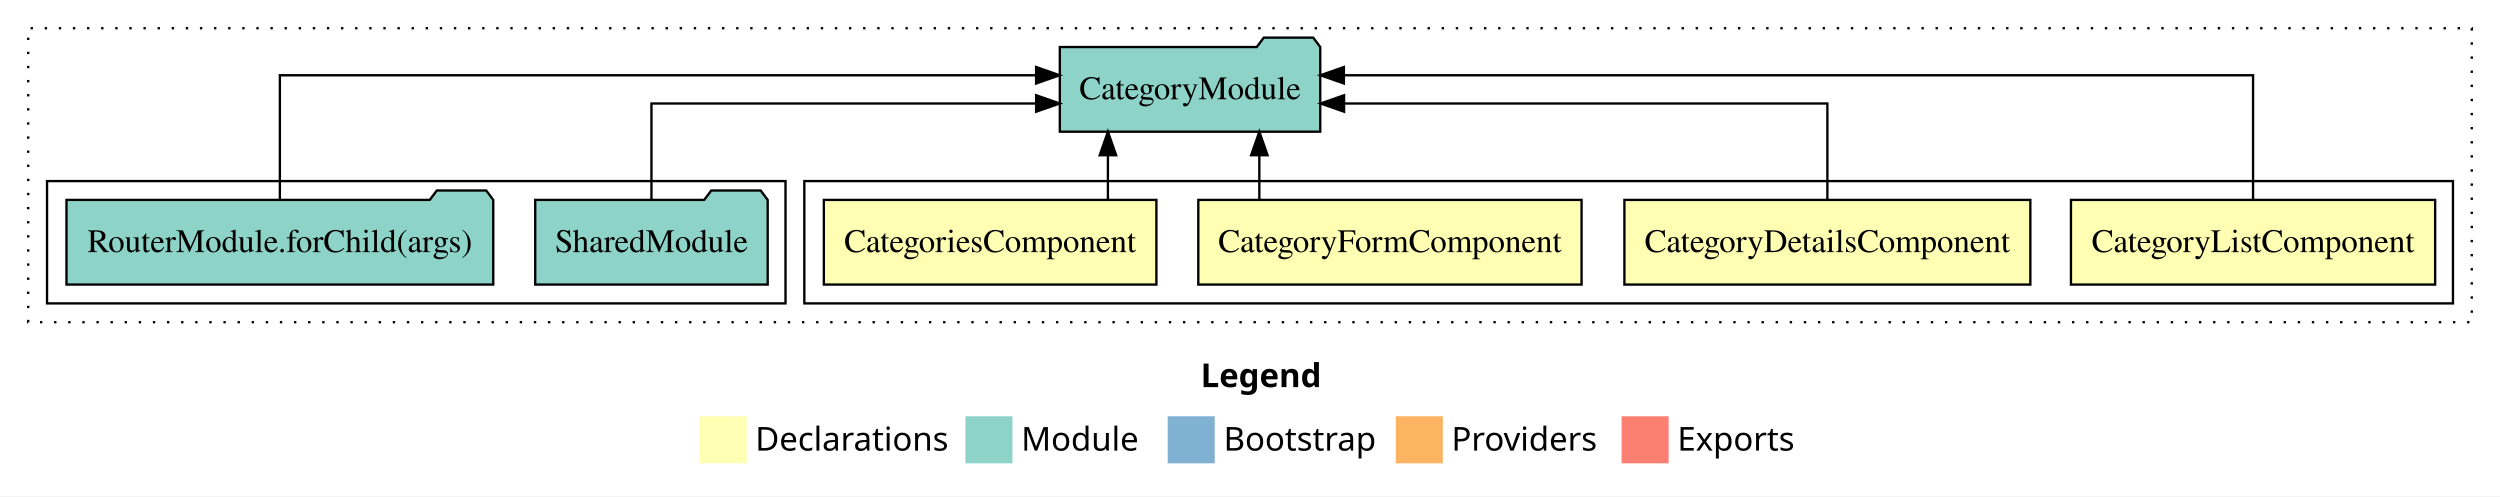
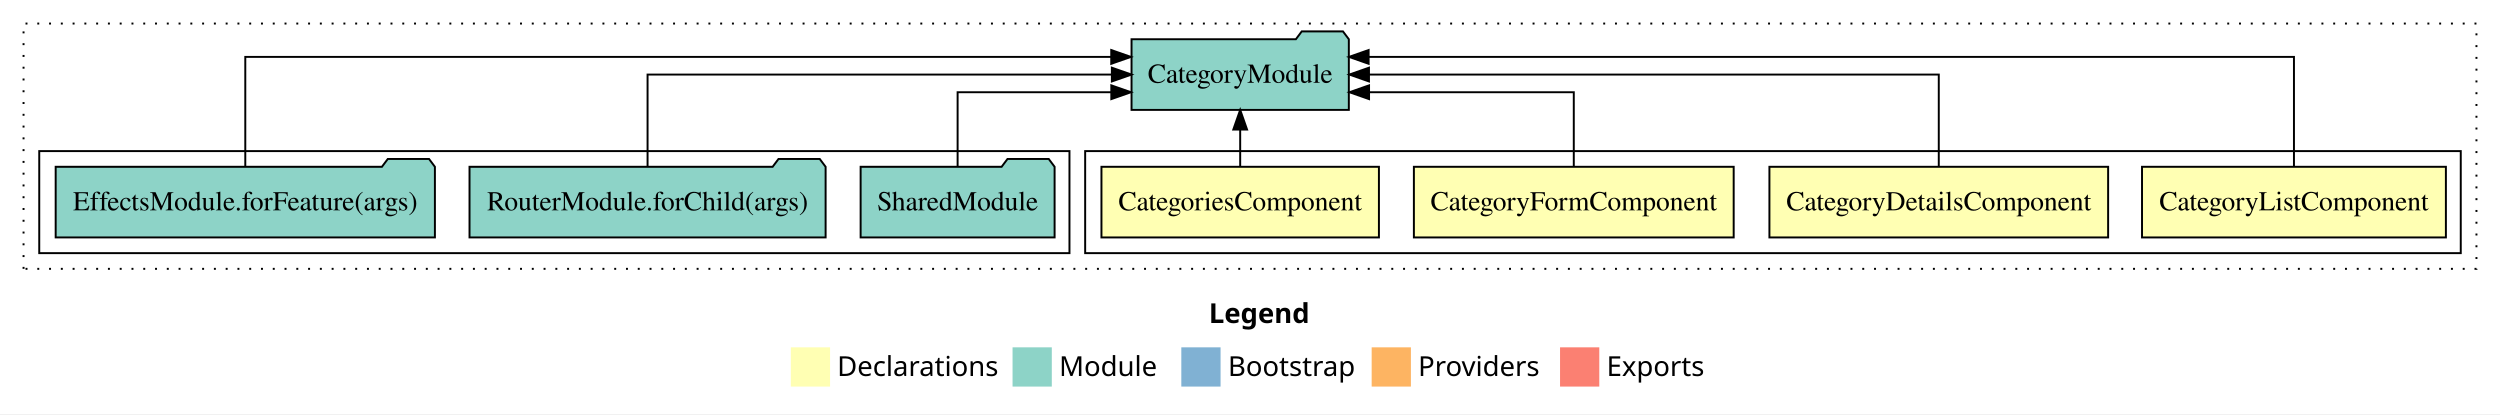
- <svg xmlns="http://www.w3.org/2000/svg" width="1063pt" height="211pt" viewBox="0.00 0.00 1063.00 211.00">
+ <svg xmlns="http://www.w3.org/2000/svg" width="1274pt" height="211pt" viewBox="0.00 0.00 1274.00 211.00">
  <g id="graph0" class="graph" transform="scale(1 1) rotate(0) translate(4 207)">
-     <polygon fill="#ffffff" stroke="transparent" points="-4,4 -4,-207 1059,-207 1059,4 -4,4" />
-     <text text-anchor="start" x="506.509" y="-42.4" font-family="sans-serif" font-weight="bold" font-size="14.00" fill="#000000">Legend</text>
-     <polygon fill="#ffffb3" stroke="transparent" points="293.5,-10 293.5,-30 313.5,-30 313.5,-10 293.5,-10" />
-     <text text-anchor="start" x="317.129" y="-15.4" font-family="sans-serif" font-size="14.00" fill="#000000">  Declarations</text>
-     <polygon fill="#8dd3c7" stroke="transparent" points="406.5,-10 406.5,-30 426.5,-30 426.5,-10 406.5,-10" />
-     <text text-anchor="start" x="430.225" y="-15.4" font-family="sans-serif" font-size="14.00" fill="#000000">  Module</text>
-     <polygon fill="#80b1d3" stroke="transparent" points="492.5,-10 492.5,-30 512.5,-30 512.5,-10 492.5,-10" />
-     <text text-anchor="start" x="516.281" y="-15.4" font-family="sans-serif" font-size="14.00" fill="#000000">  Bootstrap</text>
-     <polygon fill="#fdb462" stroke="transparent" points="589.5,-10 589.5,-30 609.5,-30 609.5,-10 589.5,-10" />
-     <text text-anchor="start" x="613.173" y="-15.4" font-family="sans-serif" font-size="14.00" fill="#000000">  Providers</text>
-     <polygon fill="#fb8072" stroke="transparent" points="685.5,-10 685.5,-30 705.5,-30 705.5,-10 685.5,-10" />
-     <text text-anchor="start" x="709.226" y="-15.4" font-family="sans-serif" font-size="14.00" fill="#000000">  Exports</text>
+     <polygon fill="#ffffff" stroke="transparent" points="-4,4 -4,-207 1270,-207 1270,4 -4,4" />
+     <text text-anchor="start" x="612.009" y="-42.4" font-family="sans-serif" font-weight="bold" font-size="14.00" fill="#000000">Legend</text>
+     <polygon fill="#ffffb3" stroke="transparent" points="399,-10 399,-30 419,-30 419,-10 399,-10" />
+     <text text-anchor="start" x="422.629" y="-15.4" font-family="sans-serif" font-size="14.00" fill="#000000">  Declarations</text>
+     <polygon fill="#8dd3c7" stroke="transparent" points="512,-10 512,-30 532,-30 532,-10 512,-10" />
+     <text text-anchor="start" x="535.725" y="-15.4" font-family="sans-serif" font-size="14.00" fill="#000000">  Module</text>
+     <polygon fill="#80b1d3" stroke="transparent" points="598,-10 598,-30 618,-30 618,-10 598,-10" />
+     <text text-anchor="start" x="621.781" y="-15.4" font-family="sans-serif" font-size="14.00" fill="#000000">  Bootstrap</text>
+     <polygon fill="#fdb462" stroke="transparent" points="695,-10 695,-30 715,-30 715,-10 695,-10" />
+     <text text-anchor="start" x="718.673" y="-15.4" font-family="sans-serif" font-size="14.00" fill="#000000">  Providers</text>
+     <polygon fill="#fb8072" stroke="transparent" points="791,-10 791,-30 811,-30 811,-10 791,-10" />
+     <text text-anchor="start" x="814.726" y="-15.4" font-family="sans-serif" font-size="14.00" fill="#000000">  Exports</text>
    <g id="clust1" class="cluster">
-       <polygon fill="none" stroke="#000000" stroke-dasharray="1,5" points="8,-70 8,-195 1047,-195 1047,-70 8,-70" />
+       <polygon fill="none" stroke="#000000" stroke-dasharray="1,5" points="8,-70 8,-195 1258,-195 1258,-70 8,-70" />
    </g>
    <g id="clust2" class="cluster">
-       <polygon fill="none" stroke="#000000" points="338,-78 338,-130 1039,-130 1039,-78 338,-78" />
+       <polygon fill="none" stroke="#000000" points="549,-78 549,-130 1250,-130 1250,-78 549,-78" />
    </g>
    <g id="clust7" class="cluster">
-       <polygon fill="none" stroke="#000000" points="16,-78 16,-130 330,-130 330,-78 16,-78" />
+       <polygon fill="none" stroke="#000000" points="16,-78 16,-130 541,-130 541,-78 16,-78" />
    </g>
    <g id="node1" class="node">
-       <polygon fill="#ffffb3" stroke="#000000" points="1031.428,-122 876.572,-122 876.572,-86 1031.428,-86 1031.428,-122" />
-       <text text-anchor="middle" x="954" y="-99.8" font-family="Times,serif" font-size="14.00" fill="#000000">CategoryListComponent</text>
+       <polygon fill="#ffffb3" stroke="#000000" points="1242.428,-122 1087.572,-122 1087.572,-86 1242.428,-86 1242.428,-122" />
+       <text text-anchor="middle" x="1165" y="-99.8" font-family="Times,serif" font-size="14.00" fill="#000000">CategoryListComponent</text>
    </g>
    <g id="node5" class="node">
-       <polygon fill="#8dd3c7" stroke="#000000" points="557.367,-187 554.367,-191 533.367,-191 530.367,-187 446.633,-187 446.633,-151 557.367,-151 557.367,-187" />
-       <text text-anchor="middle" x="502" y="-164.8" font-family="Times,serif" font-size="14.00" fill="#000000">CategoryModule</text>
+       <polygon fill="#8dd3c7" stroke="#000000" points="683.367,-187 680.367,-191 659.367,-191 656.367,-187 572.633,-187 572.633,-151 683.367,-151 683.367,-187" />
+       <text text-anchor="middle" x="628" y="-164.8" font-family="Times,serif" font-size="14.00" fill="#000000">CategoryModule</text>
    </g>
    <g id="edge1" class="edge">
-       <path fill="none" stroke="#000000" d="M954,-122.284C954,-143.321 954,-175 954,-175 954,-175 567.424,-175 567.424,-175" />
-       <polygon fill="#000000" stroke="#000000" points="567.424,-171.5 557.424,-175 567.424,-178.5 567.424,-171.5" />
+       <path fill="none" stroke="#000000" d="M1165,-122.292C1165,-144.206 1165,-178 1165,-178 1165,-178 693.446,-178 693.446,-178" />
+       <polygon fill="#000000" stroke="#000000" points="693.446,-174.5 683.446,-178 693.446,-181.5 693.446,-174.5" />
    </g>
    <g id="node2" class="node">
-       <polygon fill="#ffffb3" stroke="#000000" points="859.302,-122 686.698,-122 686.698,-86 859.302,-86 859.302,-122" />
-       <text text-anchor="middle" x="773" y="-99.8" font-family="Times,serif" font-size="14.00" fill="#000000">CategoryDetailsComponent</text>
+       <polygon fill="#ffffb3" stroke="#000000" points="1070.302,-122 897.698,-122 897.698,-86 1070.302,-86 1070.302,-122" />
+       <text text-anchor="middle" x="984" y="-99.8" font-family="Times,serif" font-size="14.00" fill="#000000">CategoryDetailsComponent</text>
    </g>
    <g id="edge2" class="edge">
-       <path fill="none" stroke="#000000" d="M773,-122.022C773,-139.373 773,-163 773,-163 773,-163 567.495,-163 567.495,-163" />
-       <polygon fill="#000000" stroke="#000000" points="567.495,-159.5 557.495,-163 567.495,-166.5 567.495,-159.5" />
+       <path fill="none" stroke="#000000" d="M984,-122.106C984,-141.339 984,-169 984,-169 984,-169 693.625,-169 693.625,-169" />
+       <polygon fill="#000000" stroke="#000000" points="693.625,-165.5 683.625,-169 693.625,-172.5 693.625,-165.5" />
    </g>
    <g id="node3" class="node">
-       <polygon fill="#ffffb3" stroke="#000000" points="668.483,-122 505.517,-122 505.517,-86 668.483,-86 668.483,-122" />
-       <text text-anchor="middle" x="587" y="-99.8" font-family="Times,serif" font-size="14.00" fill="#000000">CategoryFormComponent</text>
+       <polygon fill="#ffffb3" stroke="#000000" points="879.483,-122 716.517,-122 716.517,-86 879.483,-86 879.483,-122" />
+       <text text-anchor="middle" x="798" y="-99.8" font-family="Times,serif" font-size="14.00" fill="#000000">CategoryFormComponent</text>
    </g>
    <g id="edge3" class="edge">
-       <path fill="none" stroke="#000000" d="M531.471,-122.106C531.471,-122.106 531.471,-140.991 531.471,-140.991" />
-       <polygon fill="#000000" stroke="#000000" points="527.971,-140.991 531.471,-150.991 534.971,-140.991 527.971,-140.991" />
+       <path fill="none" stroke="#000000" d="M798,-122.027C798,-138.398 798,-160 798,-160 798,-160 693.664,-160 693.664,-160" />
+       <polygon fill="#000000" stroke="#000000" points="693.664,-156.5 683.664,-160 693.664,-163.5 693.664,-156.5" />
    </g>
    <g id="node4" class="node">
-       <polygon fill="#ffffb3" stroke="#000000" points="487.699,-122 346.301,-122 346.301,-86 487.699,-86 487.699,-122" />
-       <text text-anchor="middle" x="417" y="-99.8" font-family="Times,serif" font-size="14.00" fill="#000000">CategoriesComponent</text>
+       <polygon fill="#ffffb3" stroke="#000000" points="698.699,-122 557.301,-122 557.301,-86 698.699,-86 698.699,-122" />
+       <text text-anchor="middle" x="628" y="-99.8" font-family="Times,serif" font-size="14.00" fill="#000000">CategoriesComponent</text>
    </g>
    <g id="edge4" class="edge">
-       <path fill="none" stroke="#000000" d="M467.083,-122.106C467.083,-122.106 467.083,-140.991 467.083,-140.991" />
-       <polygon fill="#000000" stroke="#000000" points="463.583,-140.991 467.083,-150.991 470.583,-140.991 463.583,-140.991" />
+       <path fill="none" stroke="#000000" d="M628,-122.106C628,-122.106 628,-140.991 628,-140.991" />
+       <polygon fill="#000000" stroke="#000000" points="624.5,-140.991 628,-150.991 631.5,-140.991 624.5,-140.991" />
    </g>
    <g id="node6" class="node">
-       <polygon fill="#8dd3c7" stroke="#000000" points="322.423,-122 319.423,-126 298.423,-126 295.423,-122 223.577,-122 223.577,-86 322.423,-86 322.423,-122" />
-       <text text-anchor="middle" x="273" y="-99.8" font-family="Times,serif" font-size="14.00" fill="#000000">SharedModule</text>
+       <polygon fill="#8dd3c7" stroke="#000000" points="533.423,-122 530.423,-126 509.423,-126 506.423,-122 434.577,-122 434.577,-86 533.423,-86 533.423,-122" />
+       <text text-anchor="middle" x="484" y="-99.8" font-family="Times,serif" font-size="14.00" fill="#000000">SharedModule</text>
    </g>
    <g id="edge5" class="edge">
-       <path fill="none" stroke="#000000" d="M273,-122.022C273,-139.373 273,-163 273,-163 273,-163 436.565,-163 436.565,-163" />
-       <polygon fill="#000000" stroke="#000000" points="436.565,-166.5 446.565,-163 436.565,-159.5 436.565,-166.5" />
+       <path fill="none" stroke="#000000" d="M484,-122.027C484,-138.398 484,-160 484,-160 484,-160 562.326,-160 562.326,-160" />
+       <polygon fill="#000000" stroke="#000000" points="562.326,-163.5 572.326,-160 562.326,-156.5 562.326,-163.5" />
    </g>
    <g id="node7" class="node">
-       <polygon fill="#8dd3c7" stroke="#000000" points="205.732,-122 202.732,-126 181.732,-126 178.732,-122 24.268,-122 24.268,-86 205.732,-86 205.732,-122" />
-       <text text-anchor="middle" x="115" y="-99.8" font-family="Times,serif" font-size="14.00" fill="#000000">RouterModule.forChild(args)</text>
+       <polygon fill="#8dd3c7" stroke="#000000" points="416.732,-122 413.732,-126 392.732,-126 389.732,-122 235.268,-122 235.268,-86 416.732,-86 416.732,-122" />
+       <text text-anchor="middle" x="326" y="-99.8" font-family="Times,serif" font-size="14.00" fill="#000000">RouterModule.forChild(args)</text>
    </g>
    <g id="edge6" class="edge">
-       <path fill="none" stroke="#000000" d="M115,-122.284C115,-143.321 115,-175 115,-175 115,-175 436.552,-175 436.552,-175" />
-       <polygon fill="#000000" stroke="#000000" points="436.552,-178.5 446.552,-175 436.552,-171.5 436.552,-178.5" />
+       <path fill="none" stroke="#000000" d="M326,-122.106C326,-141.339 326,-169 326,-169 326,-169 562.609,-169 562.609,-169" />
+       <polygon fill="#000000" stroke="#000000" points="562.609,-172.5 572.609,-169 562.609,-165.5 562.609,-172.5" />
+     </g>
+     <g id="node8" class="node">
+       <polygon fill="#8dd3c7" stroke="#000000" points="217.628,-122 214.628,-126 193.628,-126 190.628,-122 24.372,-122 24.372,-86 217.628,-86 217.628,-122" />
+       <text text-anchor="middle" x="121" y="-99.8" font-family="Times,serif" font-size="14.00" fill="#000000">EffectsModule.forFeature(args)</text>
+     </g>
+     <g id="edge7" class="edge">
+       <path fill="none" stroke="#000000" d="M121,-122.292C121,-144.206 121,-178 121,-178 121,-178 562.292,-178 562.292,-178" />
+       <polygon fill="#000000" stroke="#000000" points="562.292,-181.5 572.292,-178 562.292,-174.5 562.292,-181.5" />
    </g>
  </g>
</svg>
